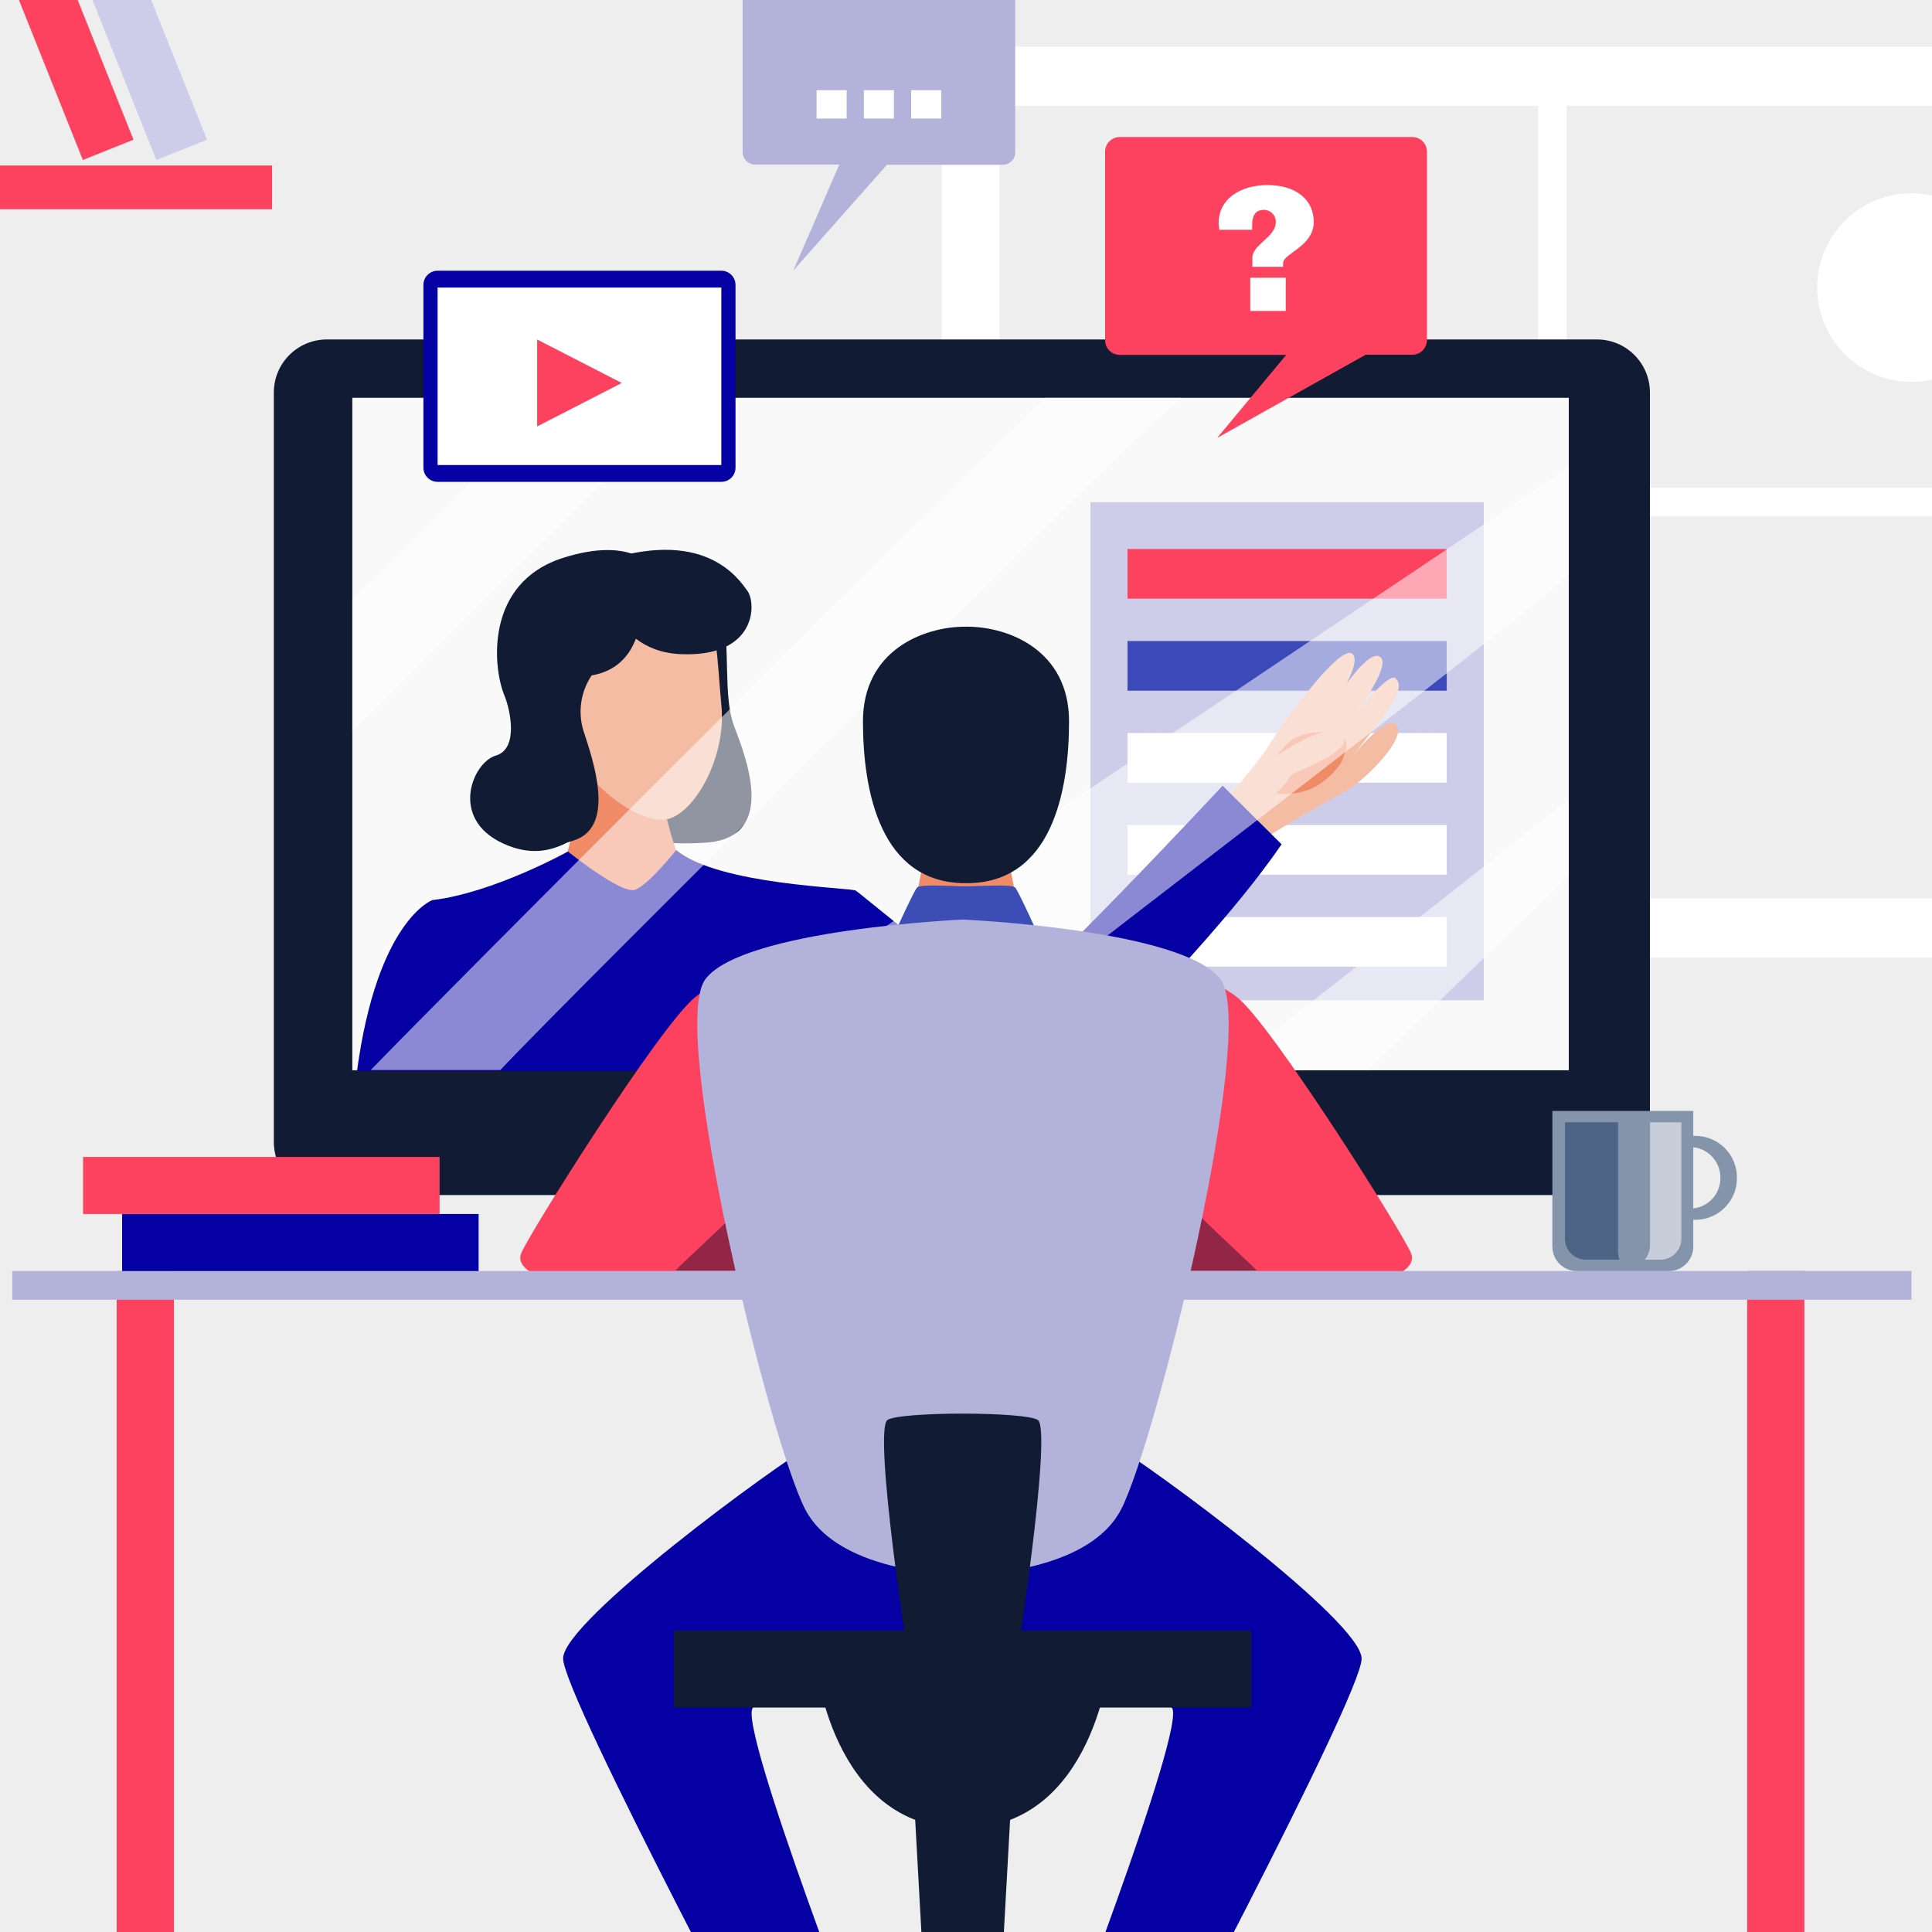
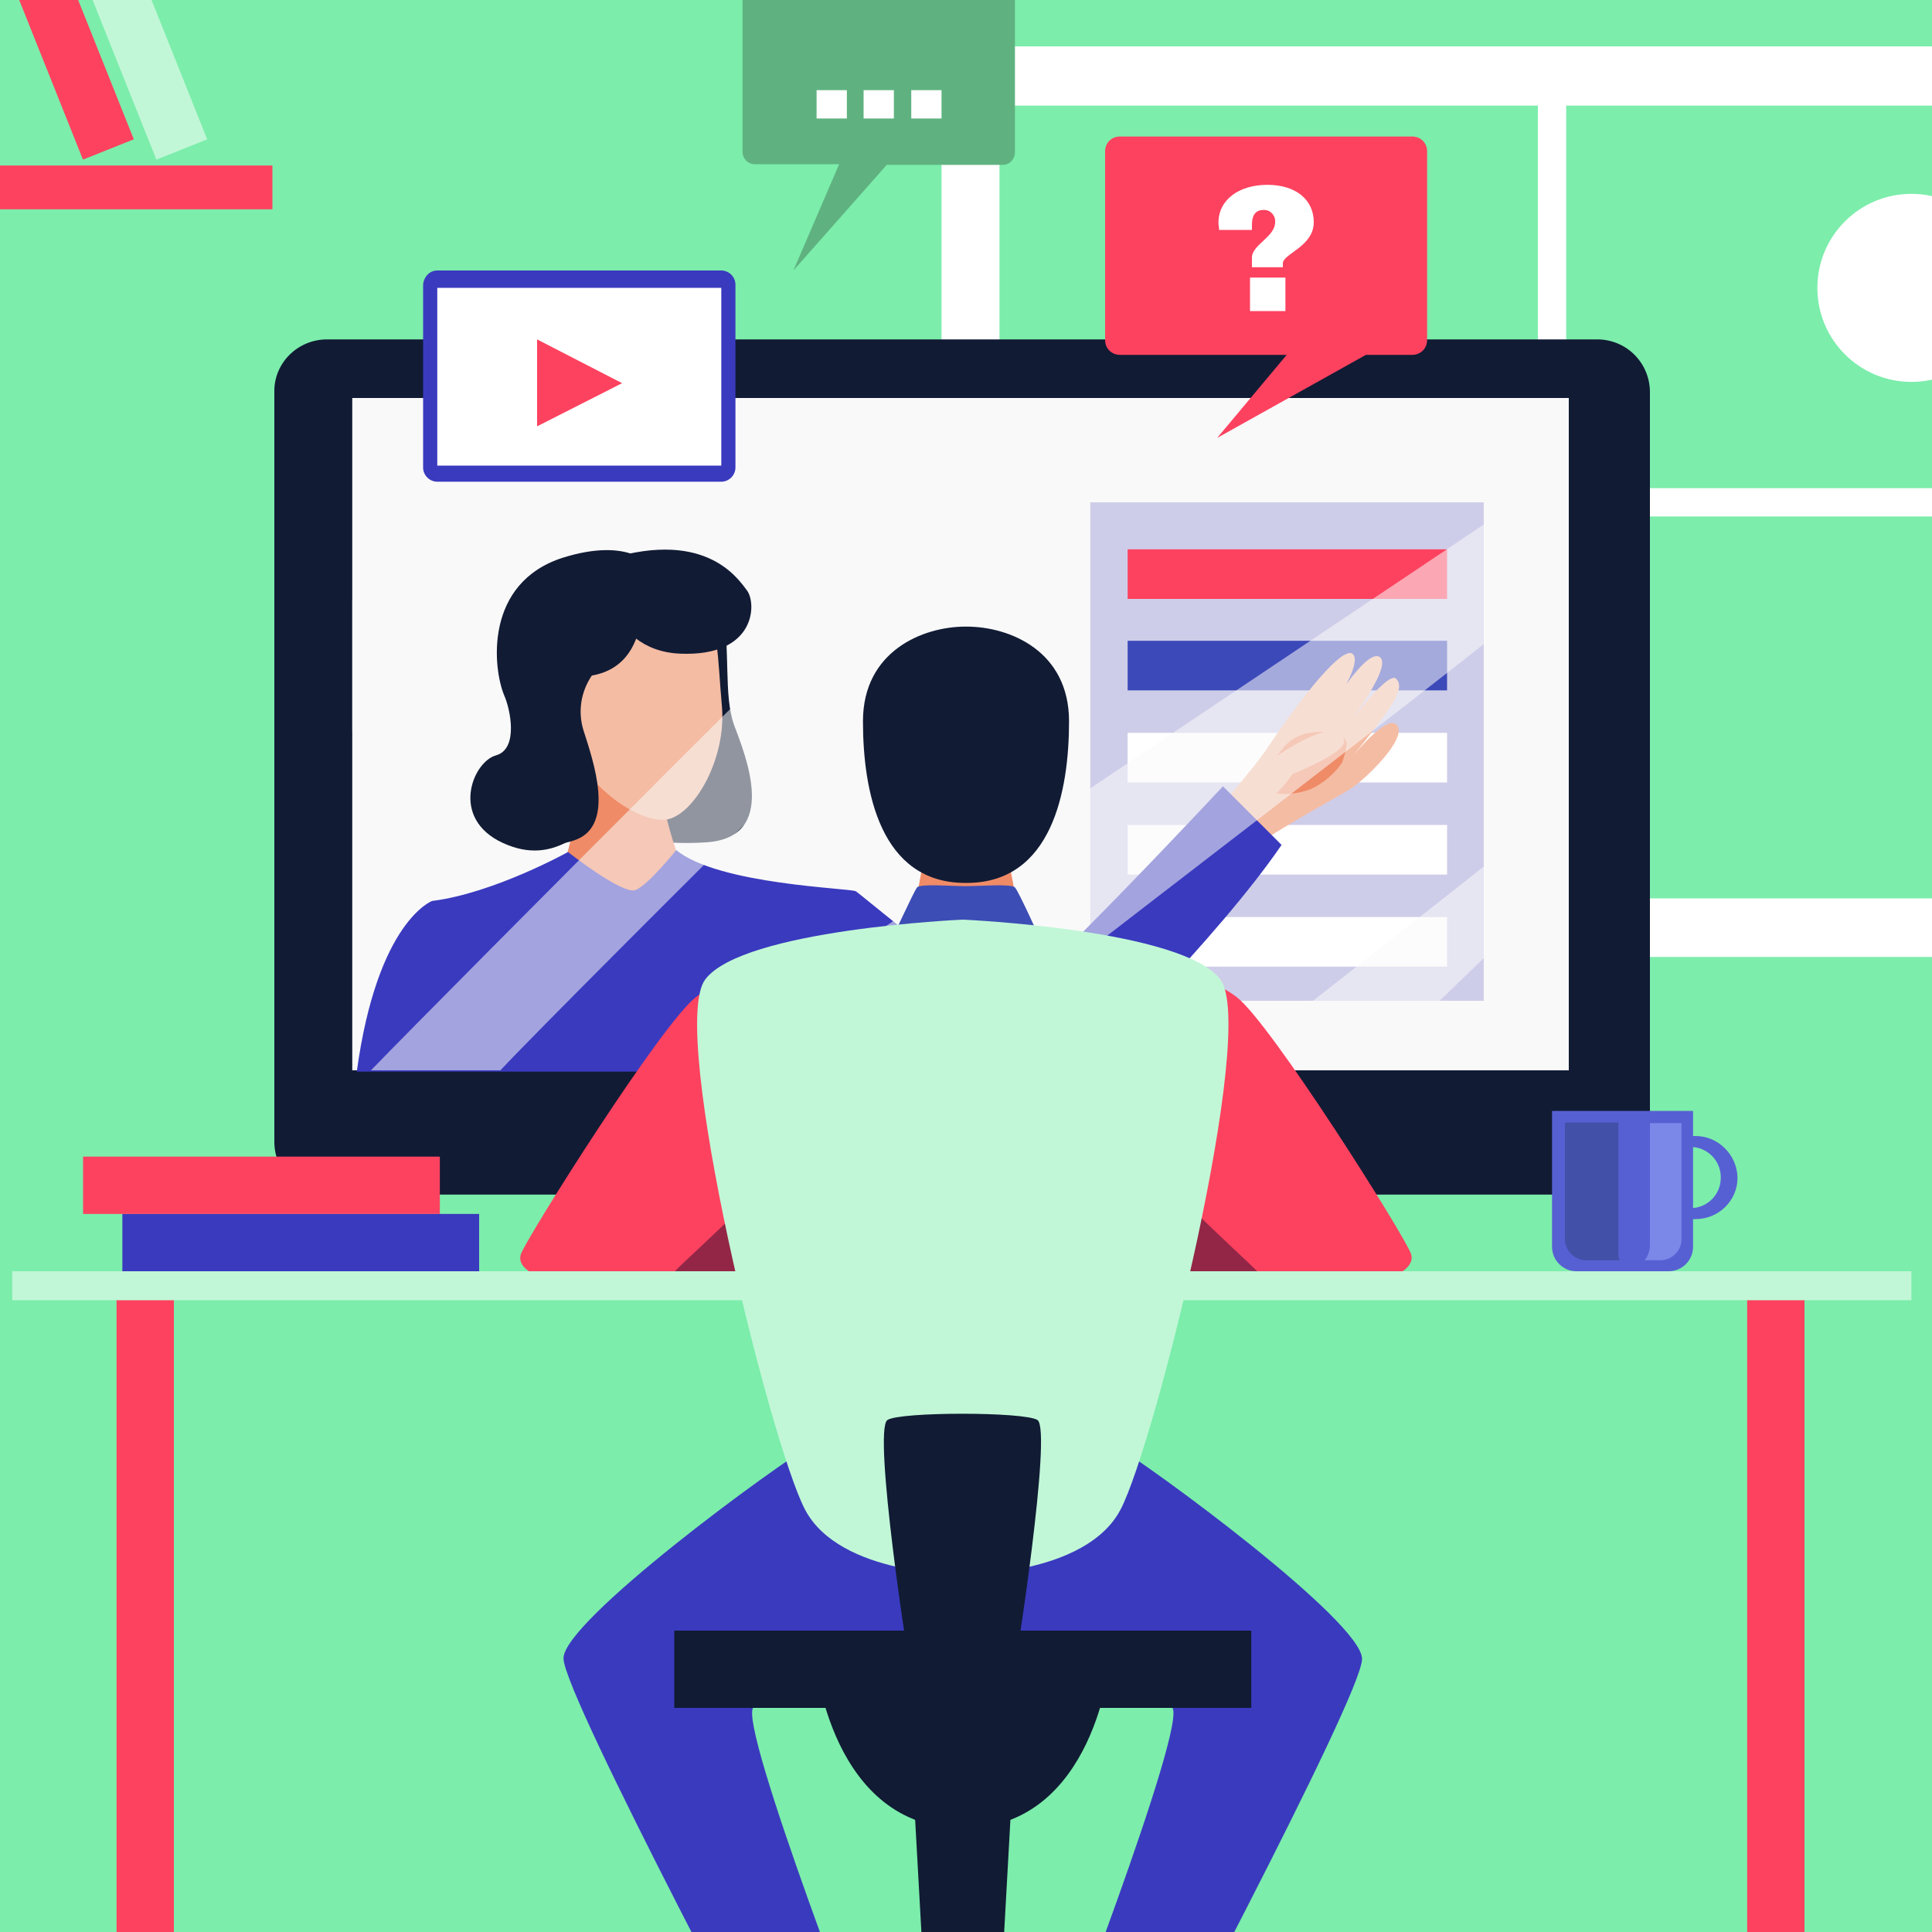
- <svg xmlns="http://www.w3.org/2000/svg" viewBox="0 0 300 300">
-   <defs>
-     <style>.cls-1{isolation:isolate;}.cls-2{fill:#eee;}.cls-3{fill:#fff;}.cls-4{fill:#b3b2da;}.cls-5{fill:#111b34;}.cls-13,.cls-6{fill:#f9f9f9;}.cls-7{fill:#cecde9;}.cls-8{fill:#fd425f;}.cls-9{fill:#3c49b9;}.cls-10{fill:#ef8b67;}.cls-11{fill:#f4bca3;}.cls-12{fill:#0400a3;}.cls-13{opacity:0.55;mix-blend-mode:screen;}.cls-14{fill:#932646;}.cls-15{fill:#3c4db5;}.cls-16{fill:#8494ab;}.cls-17{fill:#4d6486;}.cls-18{fill:#c8ced9;}</style>
-   </defs>
-   <g class="cls-1">
-     <g id="Layer_1" data-name="Layer 1">
-       <path class="cls-2" d="M304.39,300.07V-155.72a5,5,0,0,0-5-5H174.21c-18.29,11-40,46.19-45.88,65.57C118.29-62,96.23-39.1,85-33c-29.27,16-62.26,12.16-94,19.62C-43.27-5.26-75.28,15.52-90.4,46.26-105,76-100.76,100.93-109.24,131.53c-8.62,31.08-39.55,55.2-68.92,66.45-31.13,11.92-61.24,20.87-66.92,54.56-2.93,17.34-1.39,35.31,3.64,52.51H299.41A5,5,0,0,0,304.39,300.07Z" />
-       <path class="cls-3" d="M146.24,7.24V148.69H335.86V7.24ZM326.89,139.5H155.21V16.43H326.89Z" />
-       <rect class="cls-3" x="238.84" y="12.15" width="4.42" height="131.63" />
-       <rect class="cls-3" x="149.39" y="75.76" width="183.31" height="4.42" />
-       <path class="cls-4" d="M155.72,25.59h-18L123.19,42l7.14-16.45H117.24a1.92,1.92,0,0,1-1.92-1.92V-1.11A1.92,1.92,0,0,1,117.24-3h38.48a1.92,1.92,0,0,1,1.92,1.93V23.67A1.92,1.92,0,0,1,155.72,25.59Z" />
-       <path class="cls-3" d="M131.47,18.41H126.8V14h4.67Z" />
-       <path class="cls-3" d="M138.81,18.41h-4.67V14h4.67Z" />
-       <path class="cls-3" d="M146.16,18.41h-4.68V14h4.68Z" />
-       <rect class="cls-5" x="42.52" y="52.71" width="213.68" height="132.86" rx="8.24" />
-       <rect class="cls-6" x="54.71" y="61.77" width="188.89" height="104.42" />
-       <rect class="cls-7" x="169.32" y="77.97" width="61.08" height="77.36" />
-       <rect class="cls-8" x="175.08" y="85.25" width="49.57" height="7.71" />
-       <rect class="cls-9" x="175.08" y="99.54" width="49.57" height="7.71" />
-       <rect class="cls-3" x="175.08" y="113.83" width="49.57" height="7.71" />
-       <rect class="cls-3" x="175.08" y="128.11" width="49.57" height="7.71" />
-       <rect class="cls-3" x="175.08" y="142.4" width="49.57" height="7.71" />
-       <path class="cls-5" d="M100.62,87.46s10.06.05,11.46,6.62.16,13.93,1.87,18.54,7.06,17.5-4.4,18.23-13.34-2.55-16.15-2.68-7,6.65-15.33,2.78S73.39,118.37,77,117.32s2.19-7.25,1.33-9.31c-1.8-4.3-3.12-17.5,9.12-21.39C97.33,83.48,100.62,87.46,100.62,87.46Z" />
-       <path class="cls-10" d="M91,111.29c-.75,8.83-1.34,19.29-5,26.75.41,3.58,2.39,10.38,11.6,10.14,7.82-.2,10.13-5.09,10.76-8.72-3.65-6.2-5.87-14.54-6.37-22.75C98.4,116.7,93.44,113.07,91,111.29Z" />
-       <path class="cls-11" d="M93.56,90.76s12.63.61,15.25,3.22,2.49,7.92,3.22,15.69-4,16.36-8.27,17.5S88,121.05,86.35,109,88.69,90.35,93.56,90.76Z" />
-       <path class="cls-11" d="M188.48,126.31s6.19-6.86,8.59-10.64,11.19-16,13-14.07-5.78,12.08-5.78,12.08,7.37-13.18,9.94-11.73-6.83,13-6.83,13,8-11.14,9.36-9.58-.26,4-6.84,12.14c0,0,5.64-7,7-4.81s-5.07,8.39-7.33,9.75-13.34,7.26-16.32,10.15C193.31,132.61,188,129.88,188.48,126.31Z" />
-       <path class="cls-10" d="M209,115.14c-.64-1.68-3.26-1.54-4.83-1.39a6.86,6.86,0,0,0-4.94,2.36c-.67.81-1.19,1.62-1.92,2.39-1.4,1.46-.46,2.7,0,4.29.13.47,3.2.93,6.16-.25a11.47,11.47,0,0,0,4.77-4.1C208.81,117.28,209.26,115.72,209,115.14Z" />
-       <path class="cls-11" d="M198.66,117.09s7-4.76,9.21-3.31.24,3.31-7.19,6.39c0,0-2.43,3.63-4.12,4C196.56,124.21,194.06,119.68,198.66,117.09Z" />
-       <path class="cls-5" d="M99.18,87.88s3.47,15.12-7.31,17a10.1,10.1,0,0,0-1.29,8.54c1.54,4.7,5,14.72-1.24,17s-10.91-1.46-8.4-11.23S83.45,104.12,85,97,89.47,84.61,99.18,87.88Z" />
-       <path class="cls-5" d="M93,87.35S93.8,101,105.6,101.57s11.92-7.8,10.45-9.83S109.22,81.72,93,87.35Z" />
-       <path class="cls-12" d="M105,132s-4.25,5.35-6.35,6.16-10.46-5.94-10.46-5.94-11.52,6.42-21.06,7.55c0,0-8.51,3.07-11.69,26.51h76.35s-.54-4.9,0-4.9,4.2,4.9,10.13,4.9h26S189.16,145.57,199,131.1L189.85,122s-31.17,33.42-33.76,33.42-22.41-16.65-23.22-17.13S111.57,137.45,105,132Z" />
-       <path class="cls-13" d="M212.32,166.18h-22.2s52.44-41,53.47-42.16v11.76C237.79,141.8,212.32,166.18,212.32,166.18Z" />
-       <path class="cls-13" d="M243.59,72.51v16.6c-4,4.83-92.84,71.91-98.27,77.12h-40.1C115.94,157.73,239.49,75.58,243.59,72.51Z" />
-       <path class="cls-13" d="M162.31,61.77h21.08c-.16.12-.31.25-.46.38-8.77,7.52-95.5,93.55-105.23,104l-20.13,0C70.55,152.76,138,85.24,162.31,61.77Z" />
-       <path class="cls-13" d="M54.71,113.46V93.1C65.24,82.64,76.38,71.62,86.4,61.77H107C91.88,76.56,71.61,96.61,54.71,113.46Z" />
-       <path class="cls-14" d="M120.31,186.11s-2.42-3.55-9.78-2.34-11.64,13.59-11.64,13.59h20.85S121.6,187.81,120.31,186.11Z" />
-       <path class="cls-14" d="M178.44,186.11s2.43-3.55,9.78-2.34,11.64,13.59,11.64,13.59H179S177.15,187.81,178.44,186.11Z" />
-       <path class="cls-8" d="M120.66,150.55s-7.28.16-12.61,4.21S81.87,192,80.9,194.68s4.35,4.92,11.22,4.92,10.11.61,12.7-2.24,17.9-15.66,22-24.87S124.44,150.07,120.66,150.55Z" />
-       <path class="cls-8" d="M179.38,150.55s7.27.16,12.61,4.21,26.18,37.23,27.15,39.92-4.35,4.92-11.23,4.92-10.1.61-12.69-2.24-17.91-15.66-21.95-24.87S175.6,150.07,179.38,150.55Z" />
-       <polygon class="cls-10" points="156.14 130.94 143.9 130.94 141.75 142.24 158.29 142.24 156.14 130.94" />
-       <path class="cls-5" d="M150.14,97.31h-.24C143.25,97.31,134,101.1,134,112s2.71,25.14,15.93,25.14h.16C163.32,137.14,166,122.9,166,112S156.79,97.31,150.14,97.31Z" />
-       <rect class="cls-8" x="18.12" y="197.37" width="8.88" height="168.28" />
-       <rect class="cls-8" x="271.3" y="197.37" width="8.88" height="168.28" />
-       <rect class="cls-4" x="1.9" y="197.36" width="294.91" height="4.46" />
-       <path class="cls-12" d="M172.38,224c-6.37-3.66-39.44-3.66-45.81,0s-39.13,27.7-39.13,33.52S123,330.08,123,330.08l13-6.66s-21.7-55.84-19.07-58.27,32.51-4.25,32.51-4.25,29.87,1.83,32.5,4.25-19.07,58.27-19.07,58.27l13,6.66s35.56-66.7,35.56-72.52S178.75,227.71,172.38,224Z" />
-       <path class="cls-15" d="M157.63,137.81c-.56-.55-5.27-.19-7.61-.19s-7.06-.36-7.61.19-4.31,8.93-4.31,8.93L150,149.26l11.92-2.52S158.18,138.37,157.63,137.81Z" />
-       <polygon class="cls-5" points="149.48 260.9 140.91 260.9 145.19 338.27 149.48 338.27 153.76 338.27 158.05 260.9 149.48 260.9" />
-       <path class="cls-5" d="M149.48,257.56H126.57s2.33,26.34,22.91,26.34,22.9-26.34,22.9-26.34Z" />
-       <path class="cls-4" d="M189.52,152.06c-5.82-7.76-40-9.27-40-9.27s-34.22,1.51-40,9.27,10.13,72,15.52,82.33,24.52,10.13,24.52,10.13,19.13.21,24.52-10.13S195.34,159.82,189.52,152.06Z" />
-       <path class="cls-5" d="M161.15,220.49c-2-1.31-21.38-1.31-23.34,0-2.26,1.51,3.23,38,4.1,41.7s14.28,3.66,15.14,0S163.41,222,161.15,220.49Z" />
-       <rect class="cls-5" x="104.66" y="253.19" width="89.64" height="11.96" />
-       <rect class="cls-12" x="18.96" y="188.51" width="55.36" height="8.86" />
-       <rect class="cls-8" x="12.9" y="179.65" width="55.36" height="8.86" />
-       <path class="cls-16" d="M263.26,176.38h-3.15v1.74h2.31a4.72,4.72,0,0,1,4.72,4.73v.1a4.72,4.72,0,0,1-4.72,4.72h-2.31v1.74h3.15a6.45,6.45,0,0,0,6.45-6.45v-.13A6.45,6.45,0,0,0,263.26,176.38Z" />
-       <path class="cls-16" d="M259.14,197.37h-14.3a3.8,3.8,0,0,1-3.79-3.8V172.5h21.88v21.07A3.79,3.79,0,0,1,259.14,197.37Z" />
-       <path class="cls-17" d="M251.25,194.51V174.27H243v18.07a3.26,3.26,0,0,0,3.26,3.26h5.21A3.9,3.9,0,0,1,251.25,194.51Z" />
-       <path class="cls-18" d="M256.22,174.27v19.06a3.52,3.52,0,0,1-.82,2.27h2.43a3.25,3.25,0,0,0,3.25-3.26V174.27Z" />
-       <rect class="cls-12" x="65.75" y="42.04" width="48.46" height="32.78" rx="2.2" />
-       <rect class="cls-3" x="67.95" y="44.65" width="44.06" height="27.56" />
-       <polygon class="cls-8" points="83.41 52.72 83.41 66.22 96.55 59.47 83.41 52.72" />
-       <rect class="cls-8" x="-78.8" y="25.7" width="121.05" height="6.79" />
-       <rect class="cls-8" x="4.36" y="-19.37" width="8.47" height="44.22" transform="translate(-0.4 3.38) rotate(-21.77)" />
-       <rect class="cls-7" x="15.78" y="-19.37" width="8.47" height="44.22" transform="translate(0.41 7.62) rotate(-21.77)" />
-       <path class="cls-8" d="M173.87,55.11h25.85L189,68l23.06-12.92h7.24a2.28,2.28,0,0,0,2.28-2.27V23.55a2.28,2.28,0,0,0-2.28-2.27H173.87a2.27,2.27,0,0,0-2.27,2.27V52.84A2.27,2.27,0,0,0,173.87,55.11Z" />
-       <path class="cls-3" d="M204,34.47c0,3.79-4.76,4.9-4.76,6.38v.58h-4.77V40c0-2,3.63-3.2,3.63-5.46a1.84,1.84,0,0,0-1.84-1.95c-1.51,0-1.82,1.17-1.82,2.34a6.27,6.27,0,0,0,0,.75h-5.12c0-.36-.09-.69-.09-1.06,0-3.62,3.23-5.88,7.61-5.88S204,31,204,34.47Zm-4.35,13.82h-5.51V43.13h5.51Z" />
-       <circle class="cls-3" cx="296.81" cy="44.65" r="14.64" />
+ <svg xmlns="http://www.w3.org/2000/svg" version="1.1" id="Layer_1" x="0px" y="0px" viewBox="0 0 300 300" style="enable-background:new 0 0 300 300;" xml:space="preserve">
+   <style type="text/css">
+ 	.st0{fill:#7CEDAB;}
+ 	.st1{fill:#FFFFFF;}
+ 	.st2{fill:#5FB280;}
+ 	.st3{fill:#111B34;}
+ 	.st4{fill:#F9F9F9;}
+ 	.st5{fill:#CECDE9;}
+ 	.st6{fill:#FD425F;}
+ 	.st7{fill:#3C49B9;}
+ 	.st8{fill:#EF8B67;}
+ 	.st9{fill:#F4BCA3;}
+ 	.st10{fill:#3A3ABF;}
+ 	.st11{opacity:0.55;fill:#F9F9F9;enable-background:new    ;}
+ 	.st12{fill:#932646;}
+ 	.st13{fill:#C1F7D7;}
+ 	.st14{fill:#3C4DB5;}
+ 	.st15{fill:#5760D3;}
+ 	.st16{fill:#4350A8;}
+ 	.st17{fill:#7C88E8;}
+ </style>
+   <g>
+     <g id="Layer_1_1_">
+       <path class="st0" d="M304.4,300.1v-455.8c0-2.8-2.2-5-5-5H174.2c-18.3,11-40,46.2-45.9,65.6C118.3-62,96.2-39.1,85-33    C55.7-17,22.7-20.8-9-13.4c-34.3,8.1-66.3,28.9-81.4,59.6c-14.6,29.7-10.4,54.7-18.8,85.3c-8.6,31.1-39.5,55.2-68.9,66.4    c-31.1,11.9-61.2,20.9-66.9,54.6c-2.9,17.3-1.4,35.3,3.6,52.5h540.8C302.2,305,304.4,302.8,304.4,300.1z" />
+       <path class="st1" d="M146.2,7.2v141.4h189.6V7.2H146.2z M326.9,139.5H155.2V16.4h171.7V139.5z" />
+       <rect x="238.8" y="12.1" class="st1" width="4.4" height="131.6" />
+       <rect x="149.4" y="75.8" class="st1" width="183.3" height="4.4" />
+       <path class="st2" d="M155.7,25.6h-18L123.2,42l7.1-16.5h-13.1c-1.1,0-1.9-0.9-1.9-1.9V-1.1c0-1,0.9-1.9,1.9-1.9h38.5    c1.1,0,1.9,0.9,1.9,1.9c0,0,0,0,0,0v24.7C157.6,24.7,156.8,25.6,155.7,25.6z" />
+       <path class="st1" d="M131.5,18.4h-4.7V14h4.7V18.4z" />
+       <path class="st1" d="M138.8,18.4h-4.7V14h4.7V18.4z" />
+       <path class="st1" d="M146.2,18.4h-4.7V14h4.7V18.4z" />
+       <path class="st3" d="M50.8,52.7H248c4.6,0,8.2,3.7,8.2,8.2v116.4c0,4.6-3.7,8.2-8.2,8.2H50.8c-4.6,0-8.2-3.7-8.2-8.2V60.9    C42.5,56.4,46.2,52.7,50.8,52.7z" />
+       <rect x="54.7" y="61.8" class="st4" width="188.9" height="104.4" />
+       <rect x="169.3" y="78" class="st5" width="61.1" height="77.4" />
+       <rect x="175.1" y="85.3" class="st6" width="49.6" height="7.7" />
+       <rect x="175.1" y="99.5" class="st7" width="49.6" height="7.7" />
+       <rect x="175.1" y="113.8" class="st1" width="49.6" height="7.7" />
+       <rect x="175.1" y="128.1" class="st1" width="49.6" height="7.7" />
+       <rect x="175.1" y="142.4" class="st1" width="49.6" height="7.7" />
+       <path class="st3" d="M100.6,87.5c0,0,10.1,0.1,11.5,6.6s0.2,13.9,1.9,18.5s7.1,17.5-4.4,18.2s-13.3-2.6-16.2-2.7s-7,6.6-15.3,2.8    s-4.7-12.6-1.1-13.6s2.2-7.3,1.3-9.3c-1.8-4.3-3.1-17.5,9.1-21.4C97.3,83.5,100.6,87.5,100.6,87.5z" />
+       <path class="st8" d="M91,111.3c-0.8,8.8-1.3,19.3-5,26.8c0.4,3.6,2.4,10.4,11.6,10.1c7.8-0.2,10.1-5.1,10.8-8.7    c-3.7-6.2-5.9-14.5-6.4-22.8C98.4,116.7,93.4,113.1,91,111.3z" />
+       <path class="st9" d="M93.6,90.8c0,0,12.6,0.6,15.3,3.2s2.5,7.9,3.2,15.7s-4,16.4-8.3,17.5c-4.3,1.1-15.8-6.1-17.4-18.2    S88.7,90.3,93.6,90.8z" />
+       <path class="st9" d="M188.5,126.3c0,0,6.2-6.9,8.6-10.6s11.2-16,13-14.1s-5.8,12.1-5.8,12.1s7.4-13.2,9.9-11.7s-6.8,13-6.8,13    s8-11.1,9.4-9.6s-0.3,4-6.8,12.1c0,0,5.6-7,7-4.8s-5.1,8.4-7.3,9.8s-13.3,7.3-16.3,10.1C193.3,132.6,188,129.9,188.5,126.3z" />
+       <path class="st8" d="M209,115.1c-0.6-1.7-3.3-1.5-4.8-1.4c-1.9,0.1-3.7,0.9-4.9,2.4c-0.7,0.8-1.2,1.6-1.9,2.4    c-1.4,1.5-0.5,2.7,0,4.3c0.1,0.5,3.2,0.9,6.2-0.3c1.9-0.9,3.6-2.3,4.8-4.1C208.8,117.3,209.3,115.7,209,115.1z" />
+       <path class="st9" d="M198.7,117.1c0,0,7-4.8,9.2-3.3s0.2,3.3-7.2,6.4c0,0-2.4,3.6-4.1,4C196.6,124.2,194.1,119.7,198.7,117.1z" />
+       <path class="st3" d="M99.2,87.9c0,0,3.5,15.1-7.3,17c-1.7,2.5-2.2,5.6-1.3,8.5c1.5,4.7,5,14.7-1.2,17s-10.9-1.5-8.4-11.2    S83.4,104.1,85,97S89.5,84.6,99.2,87.9z" />
+       <path class="st3" d="M93,87.3c0,0,0.8,13.7,12.6,14.2s11.9-7.8,10.4-9.8S109.2,81.7,93,87.3z" />
+       <path class="st10" d="M105,132c0,0-4.3,5.4-6.3,6.2s-10.5-5.9-10.5-5.9s-11.5,6.4-21.1,7.6c0,0-8.5,3.1-11.7,26.5h76.4    c0,0-0.5-4.9,0-4.9s4.2,4.9,10.1,4.9h26c0,0,21.2-20.7,31.1-35.2l-9.1-9.1c0,0-31.2,33.4-33.8,33.4s-22.4-16.6-23.2-17.1    S111.6,137.4,105,132z" />
+       <path class="st11" d="M212.3,166.2h-22.2c0,0,52.4-41,53.5-42.2v11.8C237.8,141.8,212.3,166.2,212.3,166.2z" />
+       <path class="st11" d="M243.6,72.5v16.6c-4,4.8-92.8,71.9-98.3,77.1h-40.1C115.9,157.7,239.5,75.6,243.6,72.5z" />
+       <path class="st11" d="M162.3,61.8h21.1c-0.2,0.1-0.3,0.3-0.5,0.4c-8.8,7.5-95.5,93.6-105.2,104H57.6    C70.6,152.8,138,85.2,162.3,61.8z" />
+       <path class="st11" d="M54.7,113.5V93.1c10.5-10.5,21.7-21.5,31.7-31.3H107C91.9,76.6,71.6,96.6,54.7,113.5z" />
+       <path class="st12" d="M120.3,186.1c0,0-2.4-3.6-9.8-2.3s-11.6,13.6-11.6,13.6h20.8C119.7,197.4,121.6,187.8,120.3,186.1z" />
+       <path class="st12" d="M178.4,186.1c0,0,2.4-3.6,9.8-2.3s11.6,13.6,11.6,13.6H179C179,197.4,177.1,187.8,178.4,186.1z" />
+       <path class="st6" d="M120.7,150.6c0,0-7.3,0.2-12.6,4.2S81.9,192,80.9,194.7s4.3,4.9,11.2,4.9s10.1,0.6,12.7-2.2    s17.9-15.7,22-24.9S124.4,150.1,120.7,150.6z" />
+       <path class="st6" d="M179.4,150.6c0,0,7.3,0.2,12.6,4.2s26.2,37.2,27.1,39.9s-4.4,4.9-11.2,4.9s-10.1,0.6-12.7-2.2    s-17.9-15.7-21.9-24.9S175.6,150.1,179.4,150.6z" />
+       <polygon class="st8" points="156.1,130.9 143.9,130.9 141.8,142.2 158.3,142.2   " />
+       <path class="st3" d="M150.1,97.3h-0.2c-6.6,0-15.9,3.8-15.9,14.7s2.7,25.1,15.9,25.1h0.2c13.2,0,15.9-14.2,15.9-25.1    S156.8,97.3,150.1,97.3z" />
+       <rect x="18.1" y="197.4" class="st6" width="8.9" height="168.3" />
+       <rect x="271.3" y="197.4" class="st6" width="8.9" height="168.3" />
+       <rect x="1.9" y="197.4" class="st13" width="294.9" height="4.5" />
+       <path class="st10" d="M172.4,224c-6.4-3.7-39.4-3.7-45.8,0s-39.1,27.7-39.1,33.5c0,5.8,35.6,72.6,35.6,72.6l13-6.7    c0,0-21.7-55.8-19.1-58.3s32.5-4.3,32.5-4.3s29.9,1.8,32.5,4.3s-19.1,58.3-19.1,58.3l13,6.7c0,0,35.6-66.7,35.6-72.5    S178.8,227.7,172.4,224z" />
+       <path class="st14" d="M157.6,137.8c-0.6-0.6-5.3-0.2-7.6-0.2s-7.1-0.4-7.6,0.2s-4.3,8.9-4.3,8.9l11.9,2.5l11.9-2.5    C161.9,146.7,158.2,138.4,157.6,137.8z" />
+       <polygon class="st3" points="149.5,260.9 140.9,260.9 145.2,338.3 149.5,338.3 153.8,338.3 158.1,260.9   " />
+       <path class="st3" d="M149.5,257.6h-22.9c0,0,2.3,26.3,22.9,26.3s22.9-26.3,22.9-26.3H149.5z" />
+       <path class="st13" d="M189.5,152.1c-5.8-7.8-40-9.3-40-9.3s-34.2,1.5-40,9.3s10.1,72,15.5,82.3c5.4,10.3,24.5,10.1,24.5,10.1    s19.1,0.2,24.5-10.1S195.3,159.8,189.5,152.1z" />
+       <path class="st3" d="M161.1,220.5c-2-1.3-21.4-1.3-23.3,0c-2.3,1.5,3.2,38,4.1,41.7s14.3,3.7,15.1,0S163.4,222,161.1,220.5z" />
+       <rect x="104.7" y="253.2" class="st3" width="89.6" height="12" />
+       <rect x="19" y="188.5" class="st10" width="55.4" height="8.9" />
+       <rect x="12.9" y="179.6" class="st6" width="55.4" height="8.9" />
+       <path class="st15" d="M263.3,176.4h-3.1v1.7h2.3c2.6,0,4.7,2.1,4.7,4.7c0,0,0,0,0,0v0.1c0,2.6-2.1,4.7-4.7,4.7l0,0h-2.3v1.7h3.1    c3.6,0,6.5-2.9,6.5-6.4c0,0,0,0,0,0v-0.1C269.7,179.3,266.8,176.4,263.3,176.4L263.3,176.4z" />
+       <path class="st15" d="M259.1,197.4h-14.3c-2.1,0-3.8-1.7-3.8-3.8v-21.1h21.9v21.1C262.9,195.7,261.2,197.4,259.1,197.4    C259.1,197.4,259.1,197.4,259.1,197.4z" />
+       <path class="st16" d="M251.3,194.5v-20.2H243v18.1c0,1.8,1.5,3.3,3.3,3.3h5.2C251.3,195.2,251.3,194.9,251.3,194.5z" />
+       <path class="st17" d="M256.2,174.3v19.1c0,0.8-0.3,1.6-0.8,2.3h2.4c1.8,0,3.3-1.5,3.3-3.2c0,0,0,0,0,0v-18.1H256.2z" />
+       <path class="st10" d="M67.9,42H112c1.2,0,2.2,1,2.2,2.2v28.4c0,1.2-1,2.2-2.2,2.2H67.9c-1.2,0-2.2-1-2.2-2.2V44.2    C65.8,43,66.7,42,67.9,42z" />
+       <rect x="67.9" y="44.7" class="st1" width="44.1" height="27.6" />
+       <polygon class="st6" points="83.4,52.7 83.4,66.2 96.6,59.5   " />
+       <rect x="-78.8" y="25.7" class="st6" width="121.1" height="6.8" />
+       <rect x="4.4" y="-19.4" transform="matrix(0.9287 -0.3709 0.3709 0.9287 -0.4018 3.3841)" class="st6" width="8.5" height="44.2" />
+       <rect x="15.8" y="-19.4" transform="matrix(0.9287 -0.3709 0.3709 0.9287 0.4106 7.6182)" class="st13" width="8.5" height="44.2" />
+       <path class="st6" d="M173.9,55.1h25.9L189,68l23.1-12.9h7.2c1.3,0,2.3-1,2.3-2.3V23.5c0-1.3-1-2.3-2.3-2.3h-45.4    c-1.3,0-2.3,1-2.3,2.3c0,0,0,0,0,0v29.3C171.6,54.1,172.6,55.1,173.9,55.1L173.9,55.1z" />
+       <path class="st1" d="M204,34.5c0,3.8-4.8,4.9-4.8,6.4v0.6h-4.8V40c0-2,3.6-3.2,3.6-5.5c0.1-1-0.7-1.9-1.7-1.9c0,0-0.1,0-0.1,0    c-1.5,0-1.8,1.2-1.8,2.3c0,0.2,0,0.5,0,0.8h-5.1c0-0.4-0.1-0.7-0.1-1.1c0-3.6,3.2-5.9,7.6-5.9S204,31,204,34.5z M199.6,48.3h-5.5    v-5.2h5.5V48.3z" />
+       <circle class="st1" cx="296.8" cy="44.7" r="14.6" />
    </g>
  </g>
</svg>
